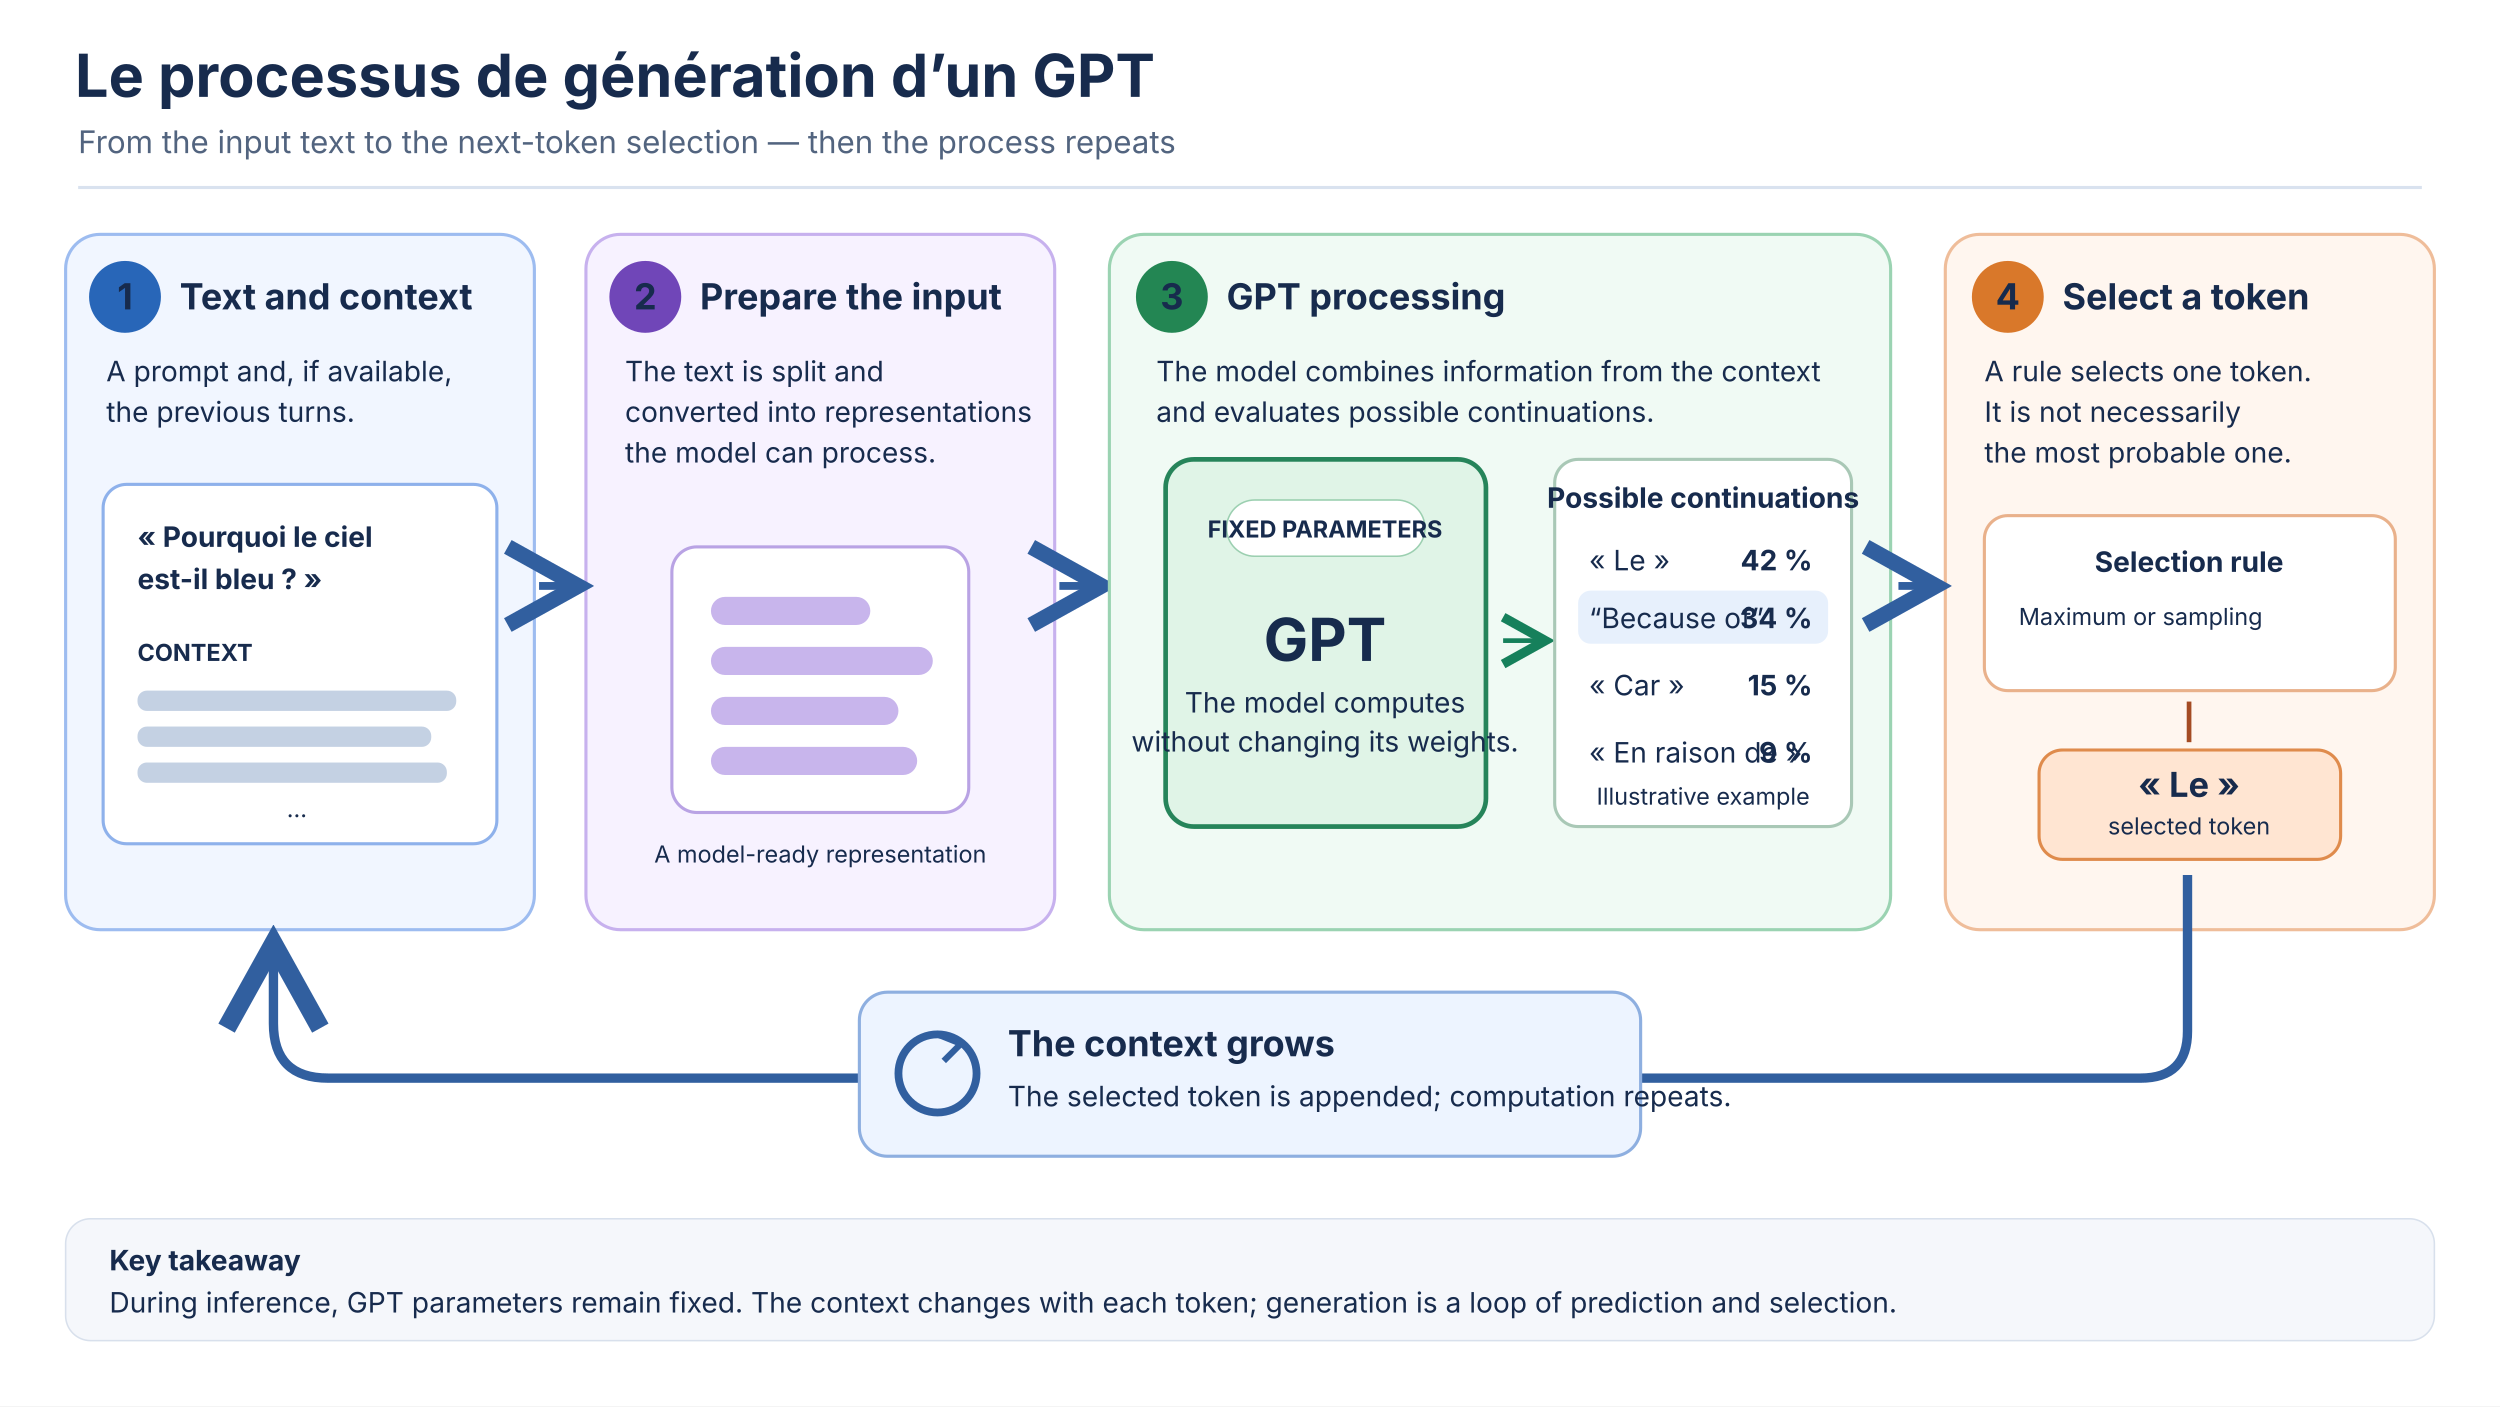
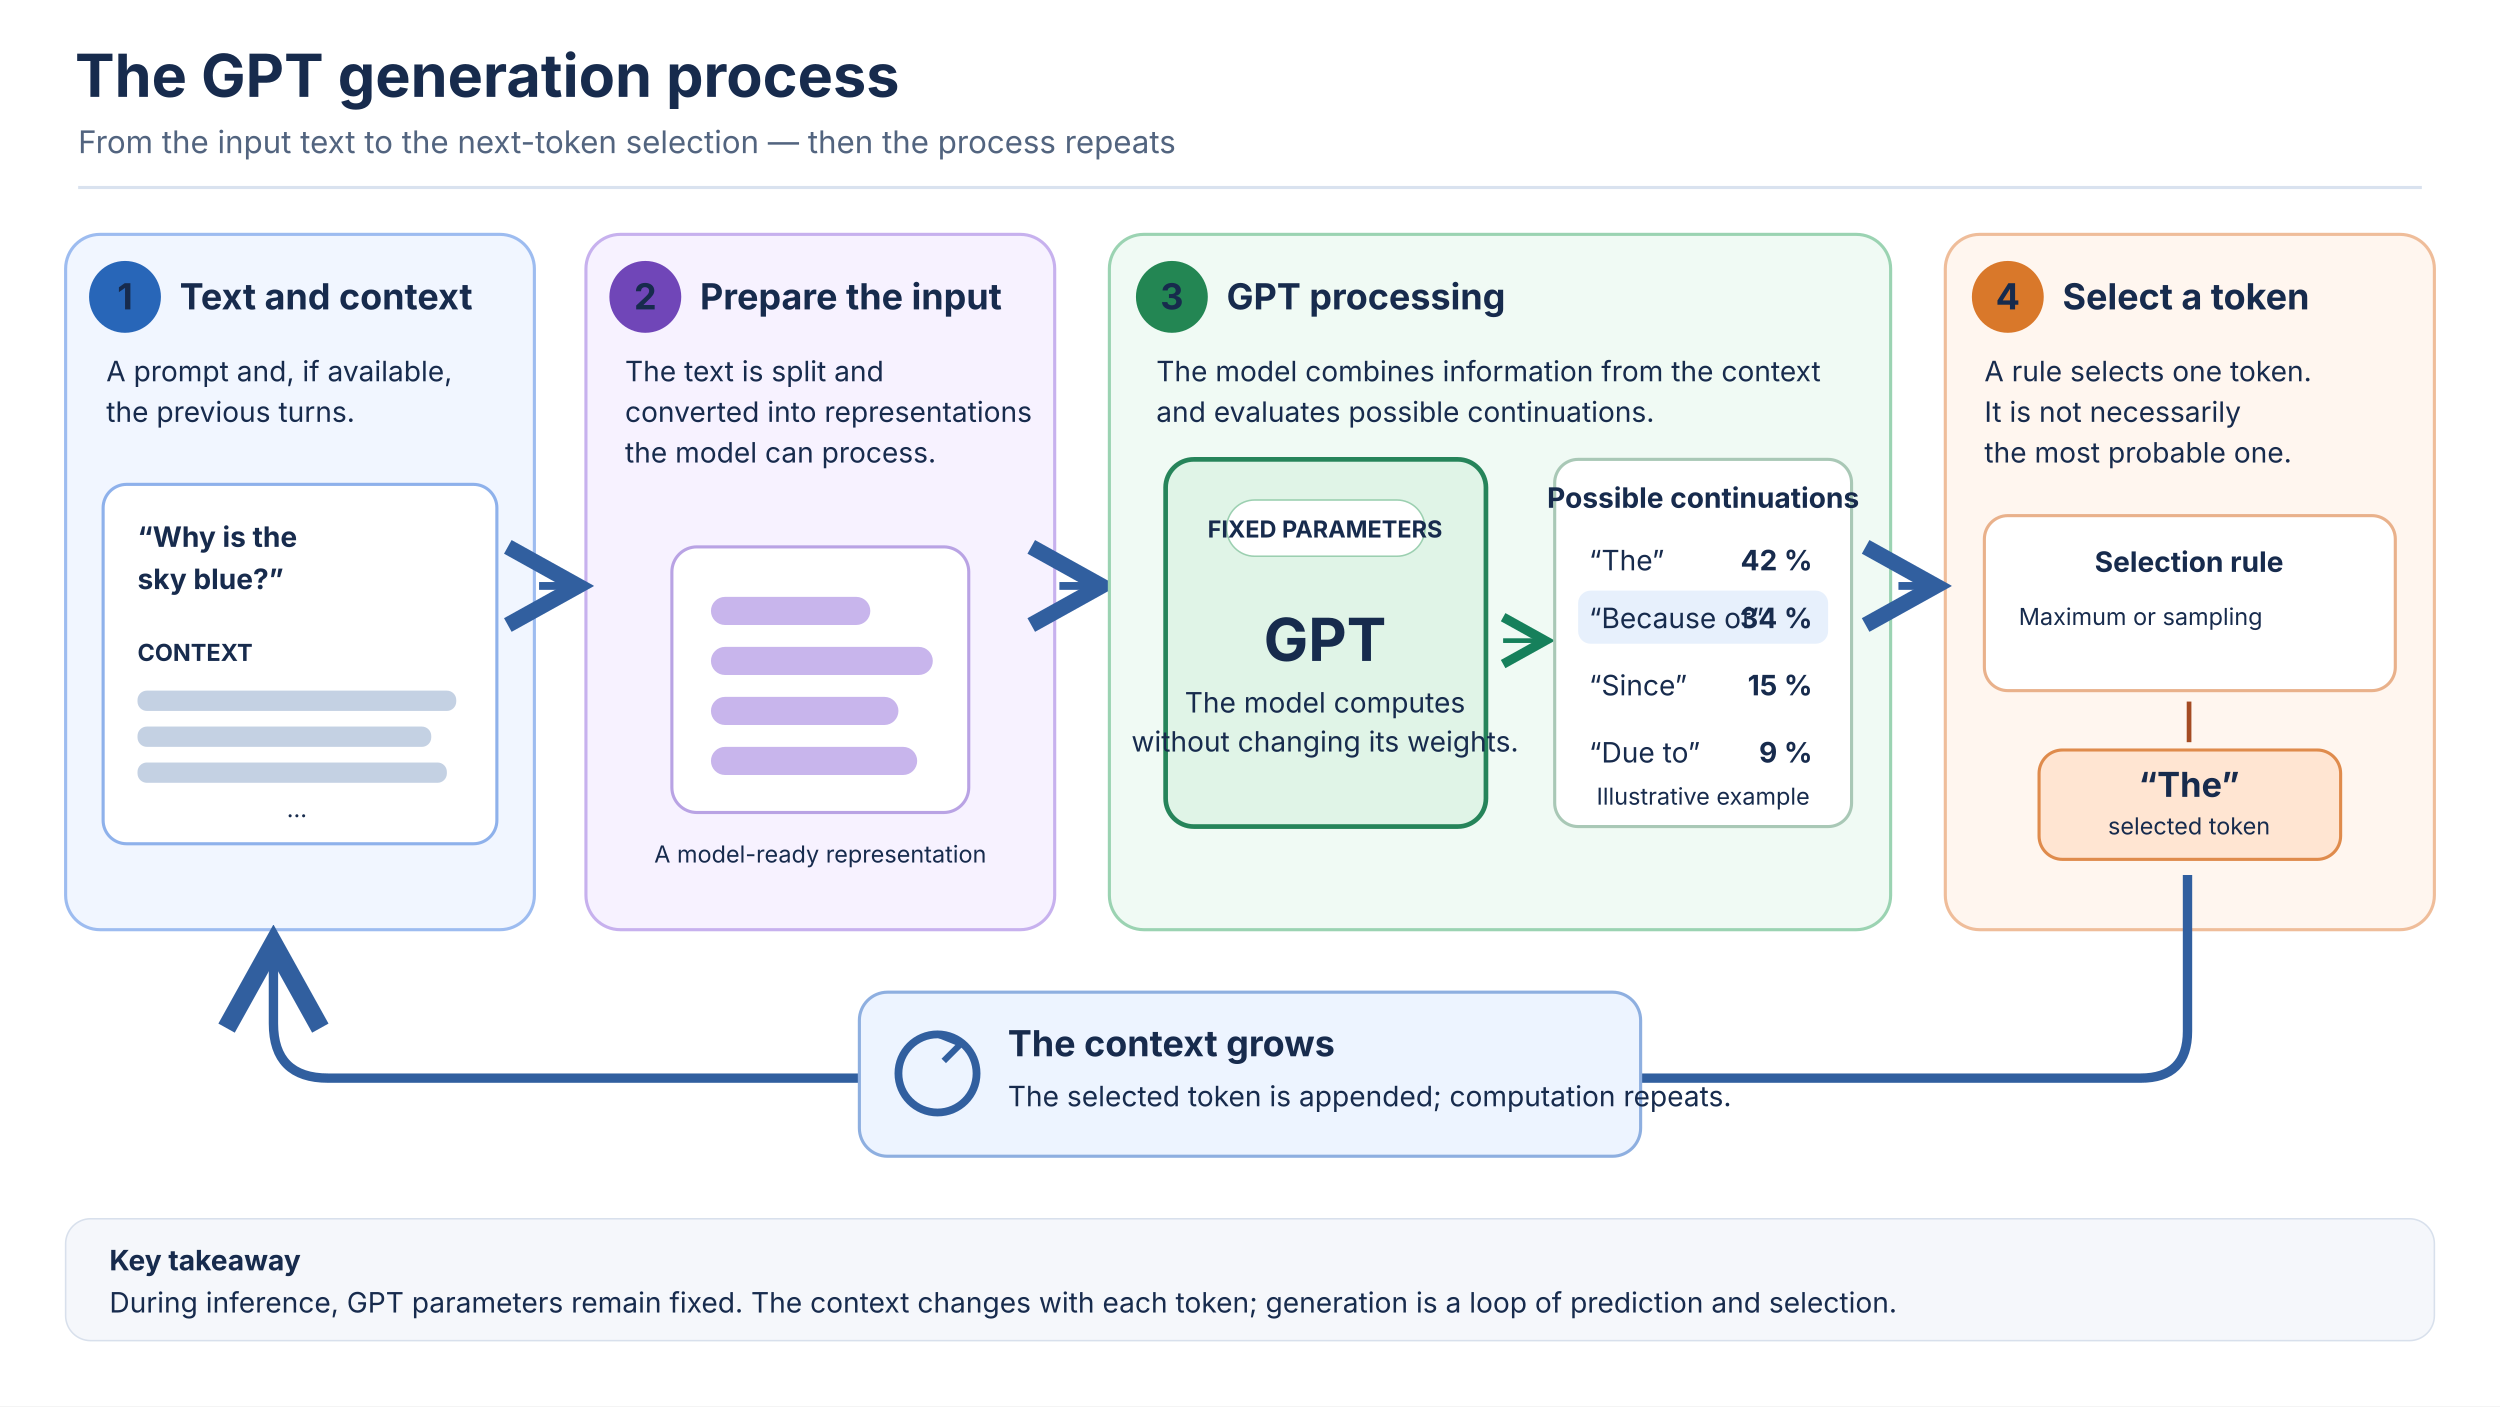
<svg xmlns="http://www.w3.org/2000/svg" viewBox="0 0 1600 900" role="img" aria-labelledby="title desc">
  <defs>
    <marker id="arrow" markerWidth="12" markerHeight="12" refX="9" refY="6" orient="auto">
      <path d="M1 1 L10 6 L1 11" fill="none" stroke="#315f9f" stroke-width="2" />
    </marker>
    <marker id="greenArrow" markerWidth="12" markerHeight="12" refX="9" refY="6" orient="auto">
      <path d="M1 1 L10 6 L1 11" fill="none" stroke="#16805b" stroke-width="2" />
    </marker>
    <style>
    text{font-family:Inter,ui-sans-serif,system-ui,-apple-system,"Segoe UI",sans-serif;fill:#172b4d}
    .h1{font-size:38px;font-weight:750}.sub{font-size:20px;fill:#52647f}
    .step{font-size:23px;font-weight:700}.body{font-size:18px}.small{font-size:15px}.strong{font-weight:700}
    .panel{stroke-width:2}.arrow{stroke:#315f9f;stroke-width:5;fill:none;marker-end:url(#arrow)}
  </style>
  </defs>
  <rect width="1600" height="900" fill="#fff" />
-   <text x="48" y="62" class="h1">Le processus de génération d’un GPT</text>
+   <text x="48" y="62" class="h1">The GPT generation process</text>
  <text x="50" y="98" class="sub">From the input text to the next-token selection — then the process repeats</text>
  <path d="M50 120 H1550" stroke="#d9e2ef" stroke-width="2" />
  <rect x="42" y="150" width="300" height="445" rx="22" fill="#f1f6ff" stroke="#9dbcf0" class="panel" />
  <circle cx="80" cy="190" r="23" fill="#2866b8" />
  <text x="80" y="198" text-anchor="middle" font-size="23" font-weight="750" fill="#fff">1</text>
  <text x="115" y="198" class="step">Text and context</text>
  <text x="68" y="244" class="body">A prompt and, if available,</text>
  <text x="68" y="270" class="body">the previous turns.</text>
  <rect x="66" y="310" width="252" height="230" rx="15" fill="#fff" stroke="#8eb1eb" stroke-width="2" />
-   <text x="88" y="350" class="body strong">« Pourquoi le ciel</text>
-   <text x="88" y="377" class="body strong">est-il bleu ? »</text>
+   <text x="88" y="350" class="body strong">“Why is the</text>
+   <text x="88" y="377" class="body strong">sky blue?”</text>
  <text x="88" y="423" class="small strong" fill="#2866b8">CONTEXT</text>
  <rect x="88" y="442" width="204" height="13" rx="6" fill="#c4d1e3" />
  <rect x="88" y="465" width="188" height="13" rx="6" fill="#c4d1e3" />
  <rect x="88" y="488" width="198" height="13" rx="6" fill="#c4d1e3" />
  <text x="190" y="523" text-anchor="middle" class="small" fill="#55739f">…</text>
  <rect x="375" y="150" width="300" height="445" rx="22" fill="#f7f2ff" stroke="#c7b1ee" class="panel" />
  <circle cx="413" cy="190" r="23" fill="#7046b8" />
  <text x="413" y="198" text-anchor="middle" font-size="23" font-weight="750" fill="#fff">2</text>
  <text x="448" y="198" class="step">Prepare the input</text>
  <text x="400" y="244" class="body">The text is split and</text>
  <text x="400" y="270" class="body">converted into representations</text>
  <text x="400" y="296" class="body">the model can process.</text>
  <rect x="430" y="350" width="190" height="170" rx="16" fill="#fff" stroke="#b9a3e4" stroke-width="2" />
  <rect x="455" y="382" width="102" height="18" rx="9" fill="#c8b5ec" />
  <rect x="455" y="414" width="142" height="18" rx="9" fill="#c8b5ec" />
  <rect x="455" y="446" width="120" height="18" rx="9" fill="#c8b5ec" />
  <rect x="455" y="478" width="132" height="18" rx="9" fill="#c8b5ec" />
  <text x="525" y="552" text-anchor="middle" class="small">A model-ready representation</text>
  <path d="M345 375 H365" class="arrow" />
  <path d="M678 375 H700" class="arrow" />
  <rect x="710" y="150" width="500" height="445" rx="22" fill="#f0faf4" stroke="#9bd3b2" class="panel" />
  <circle cx="750" cy="190" r="23" fill="#238653" />
  <text x="750" y="198" text-anchor="middle" font-size="23" font-weight="750" fill="#fff">3</text>
  <text x="785" y="198" class="step">GPT processing</text>
  <text x="740" y="244" class="body">The model combines information from the context</text>
  <text x="740" y="270" class="body">and evaluates possible continuations.</text>
  <rect x="746" y="294" width="205" height="235" rx="18" fill="#e0f4e7" stroke="#26845a" stroke-width="3" />
  <rect x="785" y="320" width="127" height="36" rx="18" fill="#fff" stroke="#9bcfb0" />
  <text x="848" y="344" text-anchor="middle" class="small strong">FIXED PARAMETERS</text>
  <text x="848" y="423" text-anchor="middle" font-size="38" font-weight="750" fill="#145b3b">GPT</text>
  <text x="848" y="456" text-anchor="middle" class="body">The model computes</text>
  <text x="848" y="481" text-anchor="middle" class="body">without changing its weights.</text>
  <path d="M962 410 H986" stroke="#16805b" stroke-width="3" fill="none" marker-end="url(#greenArrow)" />
  <rect x="995" y="294" width="190" height="235" rx="15" fill="#fff" stroke="#a9c8b6" stroke-width="2" />
  <text x="1090" y="325" text-anchor="middle" class="body strong">Possible continuations</text>
-   <text x="1017" y="365" class="body">« Le »</text>
+   <text x="1017" y="365" class="body">“The”</text>
  <text x="1160" y="365" text-anchor="end" class="body strong">42 %</text>
  <rect x="1010" y="378" width="160" height="34" rx="8" fill="#e7f0fc" />
  <text x="1017" y="402" class="body">“Because of”</text>
  <text x="1160" y="402" text-anchor="end" class="body strong">34 %</text>
-   <text x="1017" y="445" class="body">« Car »</text>
+   <text x="1017" y="445" class="body">“Since”</text>
  <text x="1160" y="445" text-anchor="end" class="body strong">15 %</text>
-   <text x="1017" y="488" class="body">« En raison de »</text>
+   <text x="1017" y="488" class="body">“Due to”</text>
  <text x="1160" y="488" text-anchor="end" class="body strong">9 %</text>
  <text x="1090" y="515" text-anchor="middle" class="small">Illustrative example</text>
  <rect x="1245" y="150" width="313" height="445" rx="22" fill="#fff6ef" stroke="#efbd9a" class="panel" />
  <circle cx="1285" cy="190" r="23" fill="#d9782a" />
  <text x="1285" y="198" text-anchor="middle" font-size="23" font-weight="750" fill="#fff">4</text>
  <text x="1320" y="198" class="step">Select a token</text>
  <text x="1270" y="244" class="body">A rule selects one token.</text>
  <text x="1270" y="270" class="body">It is not necessarily</text>
  <text x="1270" y="296" class="body">the most probable one.</text>
  <rect x="1270" y="330" width="263" height="112" rx="15" fill="#fff" stroke="#e9b18b" stroke-width="2" />
  <text x="1401" y="366" text-anchor="middle" class="body strong">Selection rule</text>
  <text x="1292" y="400" class="small">Maximum or sampling</text>
  <path d="M1401 449 V475" stroke="#a44b23" stroke-width="3" fill="none" />
  <rect x="1305" y="480" width="193" height="70" rx="15" fill="#ffe5d2" stroke="#df8b4c" stroke-width="2" />
-   <text x="1401" y="510" text-anchor="middle" font-size="22" font-weight="750">« Le »</text>
+   <text x="1401" y="510" text-anchor="middle" font-size="22" font-weight="750">“The”</text>
  <text x="1401" y="534" text-anchor="middle" class="small">selected token</text>
  <path d="M1215 375 H1234" class="arrow" />
  <path d="M1400 560 V660 Q1400 690 1370 690 H210 Q175 690 175 655 V610" stroke="#315f9f" stroke-width="6" fill="none" marker-end="url(#arrow)" />
  <rect x="550" y="635" width="500" height="105" rx="18" fill="#edf4ff" stroke="#8eafe0" stroke-width="2" />
  <circle cx="600" cy="687" r="25" fill="none" stroke="#315f9f" stroke-width="5" />
  <path d="M600 662 L615 668 L604 679" fill="none" stroke="#315f9f" stroke-width="4" />
  <text x="645" y="676" class="step">The context grows</text>
  <text x="645" y="708" class="body">The selected token is appended; computation repeats.</text>
  <rect x="42" y="780" width="1516" height="78" rx="16" fill="#f5f7fb" stroke="#d8e0ec" />
  <text x="70" y="813" class="body strong">Key takeaway</text>
  <text x="70" y="840" class="body">During inference, GPT parameters remain fixed. The context changes with each token; generation is a loop of prediction and selection.</text>
</svg>
